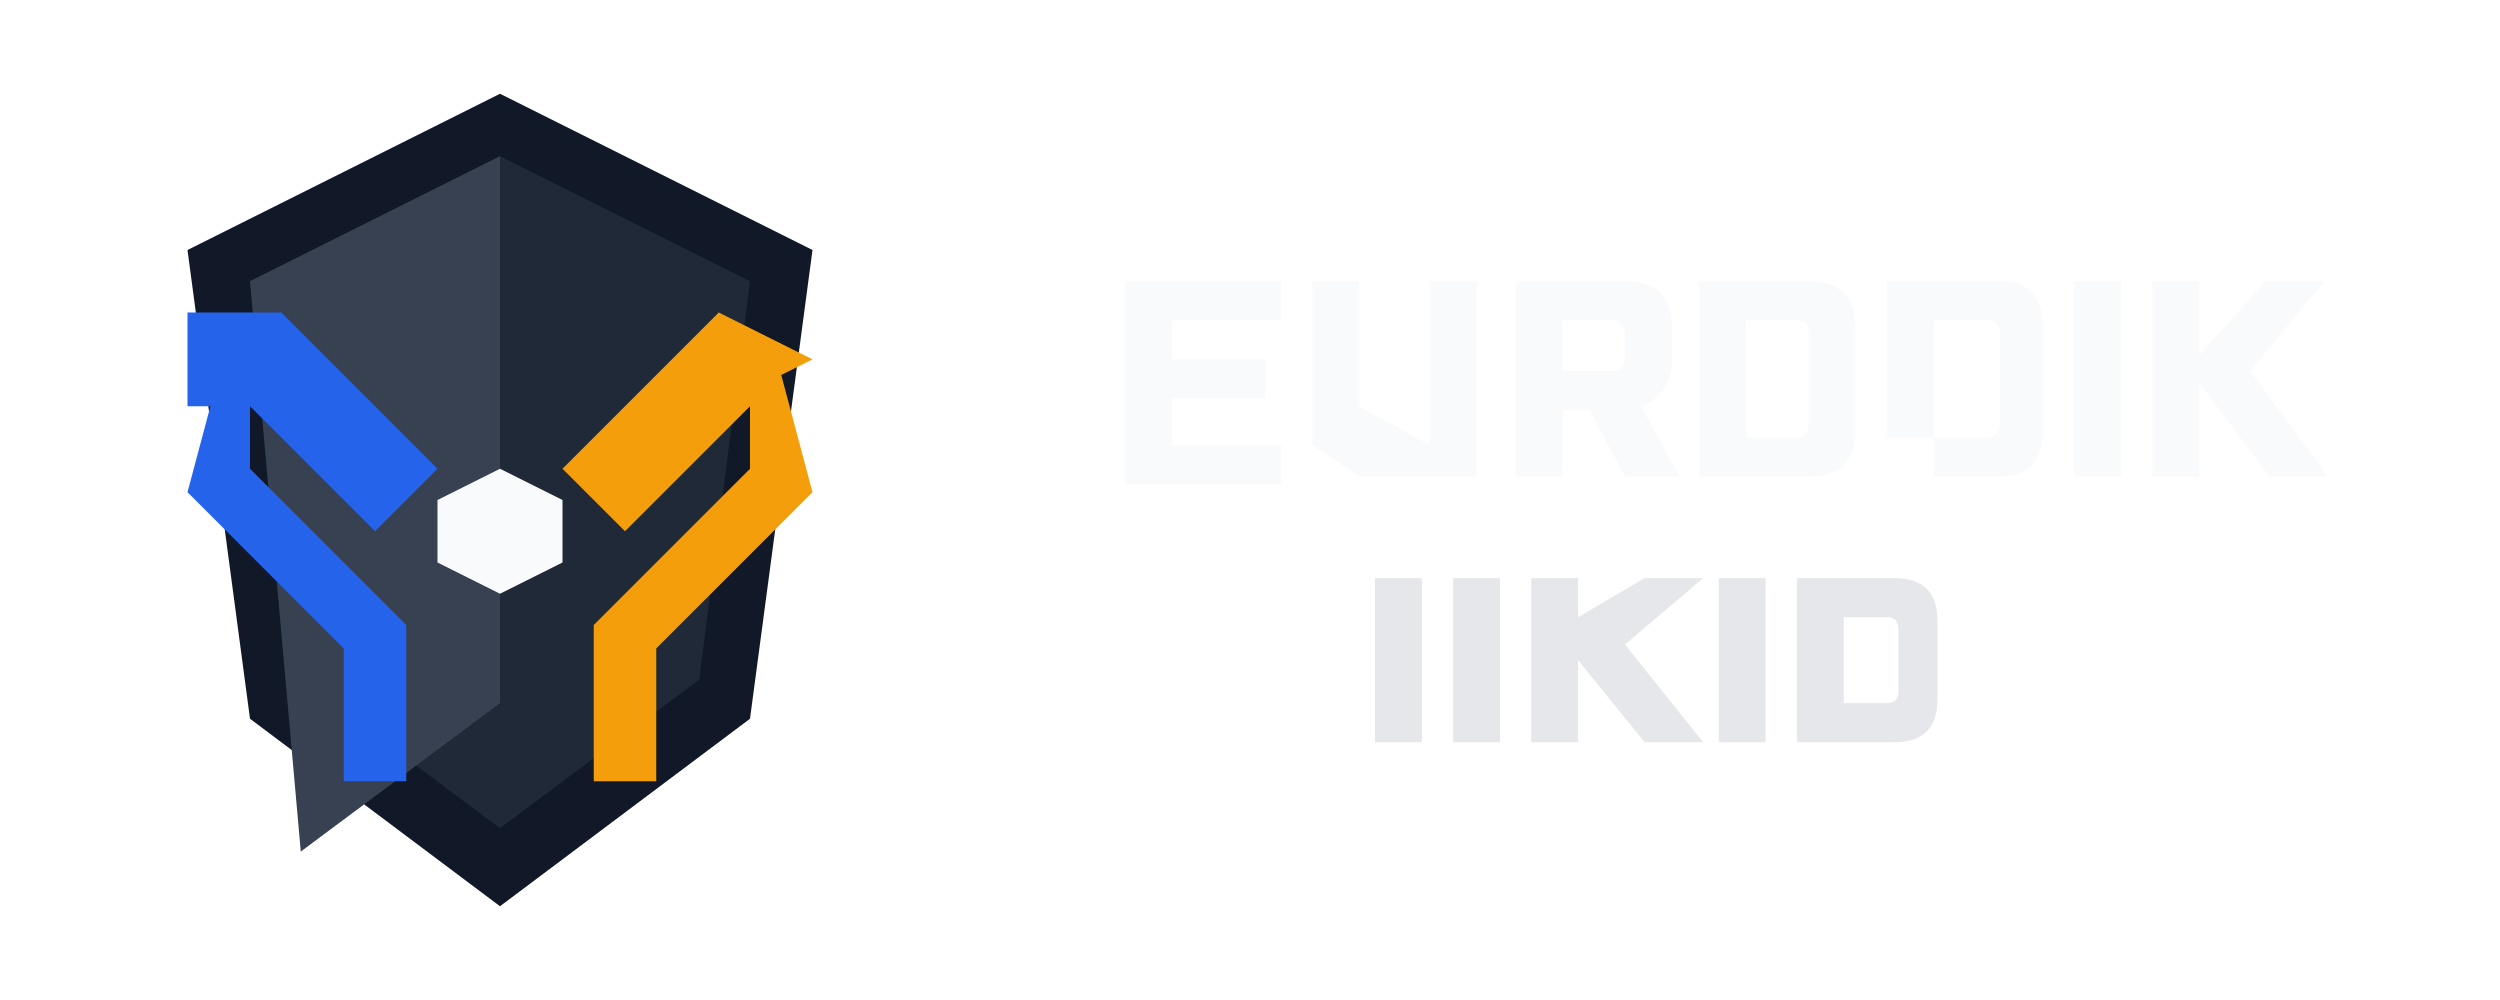
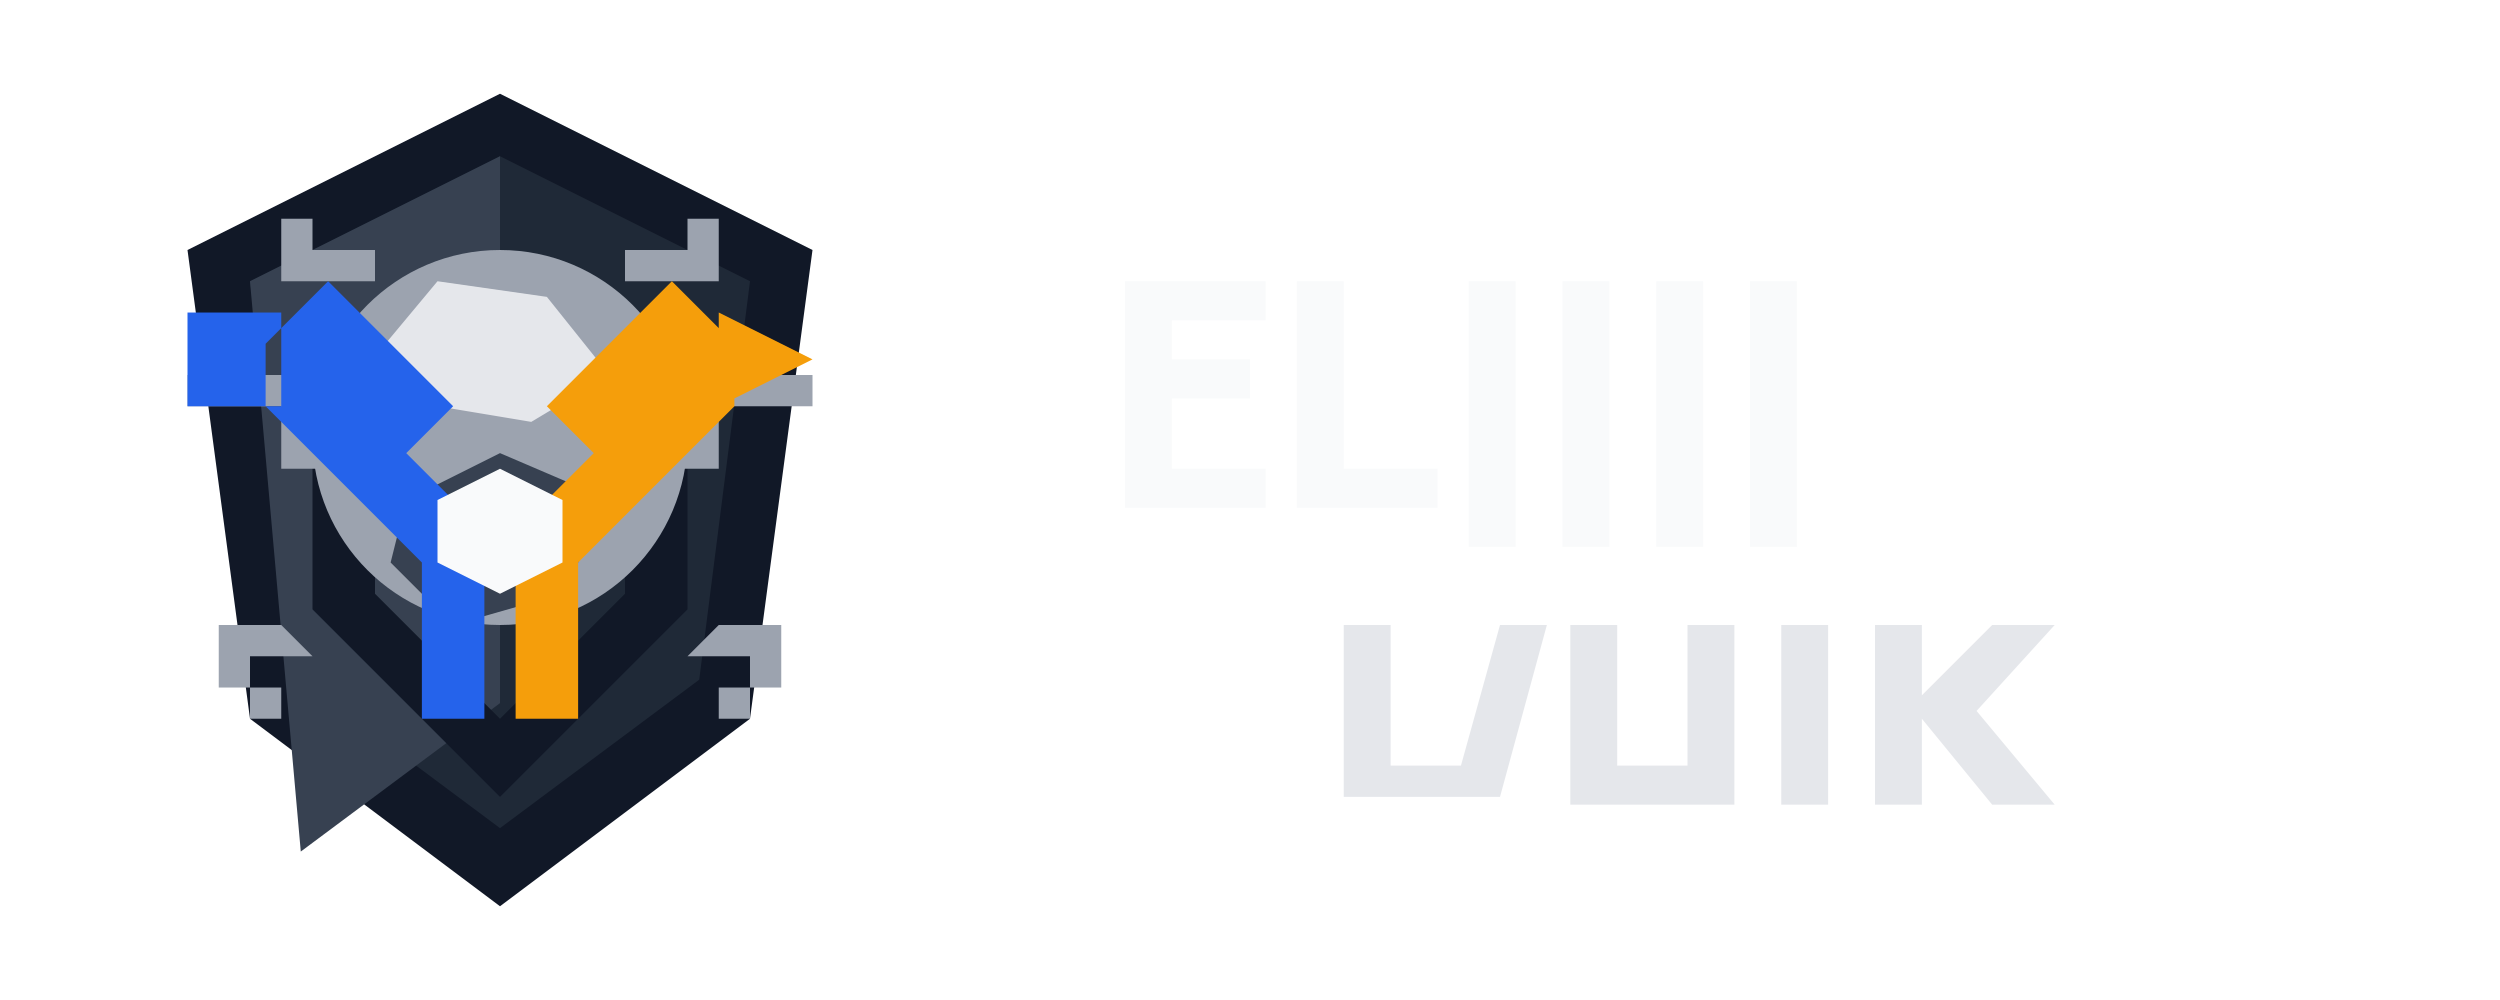
<svg xmlns="http://www.w3.org/2000/svg" viewBox="0 0 640 256" role="img" aria-labelledby="title description">
  <g aria-hidden="true">
    <path fill="#111827" d="M48 64 128 24l80 40-16 120-64 48-64-48Z" />
    <path fill="#1f2937" d="m64 72 64-32 64 32-13 102-51 38-51-38Z" />
    <path fill="#374151" d="m64 72 64-32v140l-51 38Z" />
-     <path fill="#2563eb" d="m56 96 16-16 40 40-16 16-32-32v16l40 40v40H88v-34l-40-40Z" />
-     <path fill="#f59e0b" d="m200 96-16-16-40 40 16 16 32-32v16l-40 40v40h16v-34l40-40Z" />
-     <path fill="#2563eb" d="M48 80h24v24H48Z" />
-     <path fill="#f59e0b" d="m184 80 24 12-24 12Z" />
+     <path fill="#111827" d="m80 88 48-24v20L96 104v48l32 32v20l-48-48Z M176 88l-48-24v20l32 20v48l-32 32v20l48-48Z" />
+     <path fill="#9ca3af" d="M72 104H48v-8h32v16h16v8H72Z M88 72H72V56h8v8h16v8h-8Z M184 104h24v-8h-32v16h-16v8h24Z M168 72h16V56h-8v8h-16v8h8Z M72 160H56v16h16v8h-8v-16h16Z M184 160h16v16h-16v8h8v-16h-16Z" />
+     <circle cx="128" cy="112" r="48" fill="#9ca3af" />
+     <path fill="#e5e7eb" d="m92 96 20-24 28 4 16 20-20 12-24-4Z" />
+     <path fill="#374151" d="m104 128 24-12 28 12-12 24-28 8-16-16Z" />
+     <path fill="#2563eb" d="M48 80h24v24H48Z M56 96h28l20 20 12-12-32-32-16 16v16l40 40v40h16v-48l-40-40Z" />
+     <path fill="#f59e0b" d="m184 80 24 12-24 12Z M200 96h-28l-20 20-12-12 32-32 16 16v16l-40 40v40h-16v-48l40-40Z" />
    <path fill="#f9fafb" d="m128 120 16 8v16l-16 8-16-8v-16Z" />
-     <path fill="#f9fafb" fill-rule="evenodd" d="M288 72h40v10h-28v10h24v10h-24v12h28v10h-40Zm48 0h12v32l18 10v-42h12v50h-30l-12-8Zm52 0h28q12 0 12 12v8q0 9-8 12l10 18h-14l-9-17h-7v17h-12Zm12 10v13h13q3 0 3-4v-5q0-4-3-4Zm35-10h28q12 0 12 12v26q0 12-12 12h-28Zm12 10v30h13q3 0 3-3V85q0-3-3-3Zm36-10h29q11 0 11 12v26q0 12-11 12h-29v-10h26q3 0 3-4V86q0-4-3-4h-14v40h-12Zm48 0h12v50h-12Zm20 0h12v19l17-19h15l-19 23 20 27h-15l-18-24v24h-12Z" />
-     <path fill="#e5e7eb" d="M352 148h12v42h-12Zm20 0h12v42h-12Zm20 0h12v10l17-10h15l-20 17 20 25h-15l-17-21v21h-12Zm48 0h12v42h-12Zm20 0h25q11 0 11 11v20q0 11-11 11h-25Zm12 10v22h11q3 0 3-3v-16q0-3-3-3Z" />
+     <path fill="#f9fafb" d="M288 72h36v10h-24v10h20v10h-20v18h24v10h-36Zm44 0h12v48h24v10h-36Zm44 0h12v68h-12Zm24 0h12v68h-12Zm24 0h12v68h-12Zm24 0h12v68h-12Z" />
+     <path fill="#e5e7eb" d="M344 160h12v36h18l10-36h12l-12 44h-40Zm58 0h12v36h18v-36h12v46h-42Zm54 0h12v46h-12Zm24 0h12v18l18-18h16l-20 22 20 24h-16l-18-22v22h-12Z" />
  </g>
</svg>
